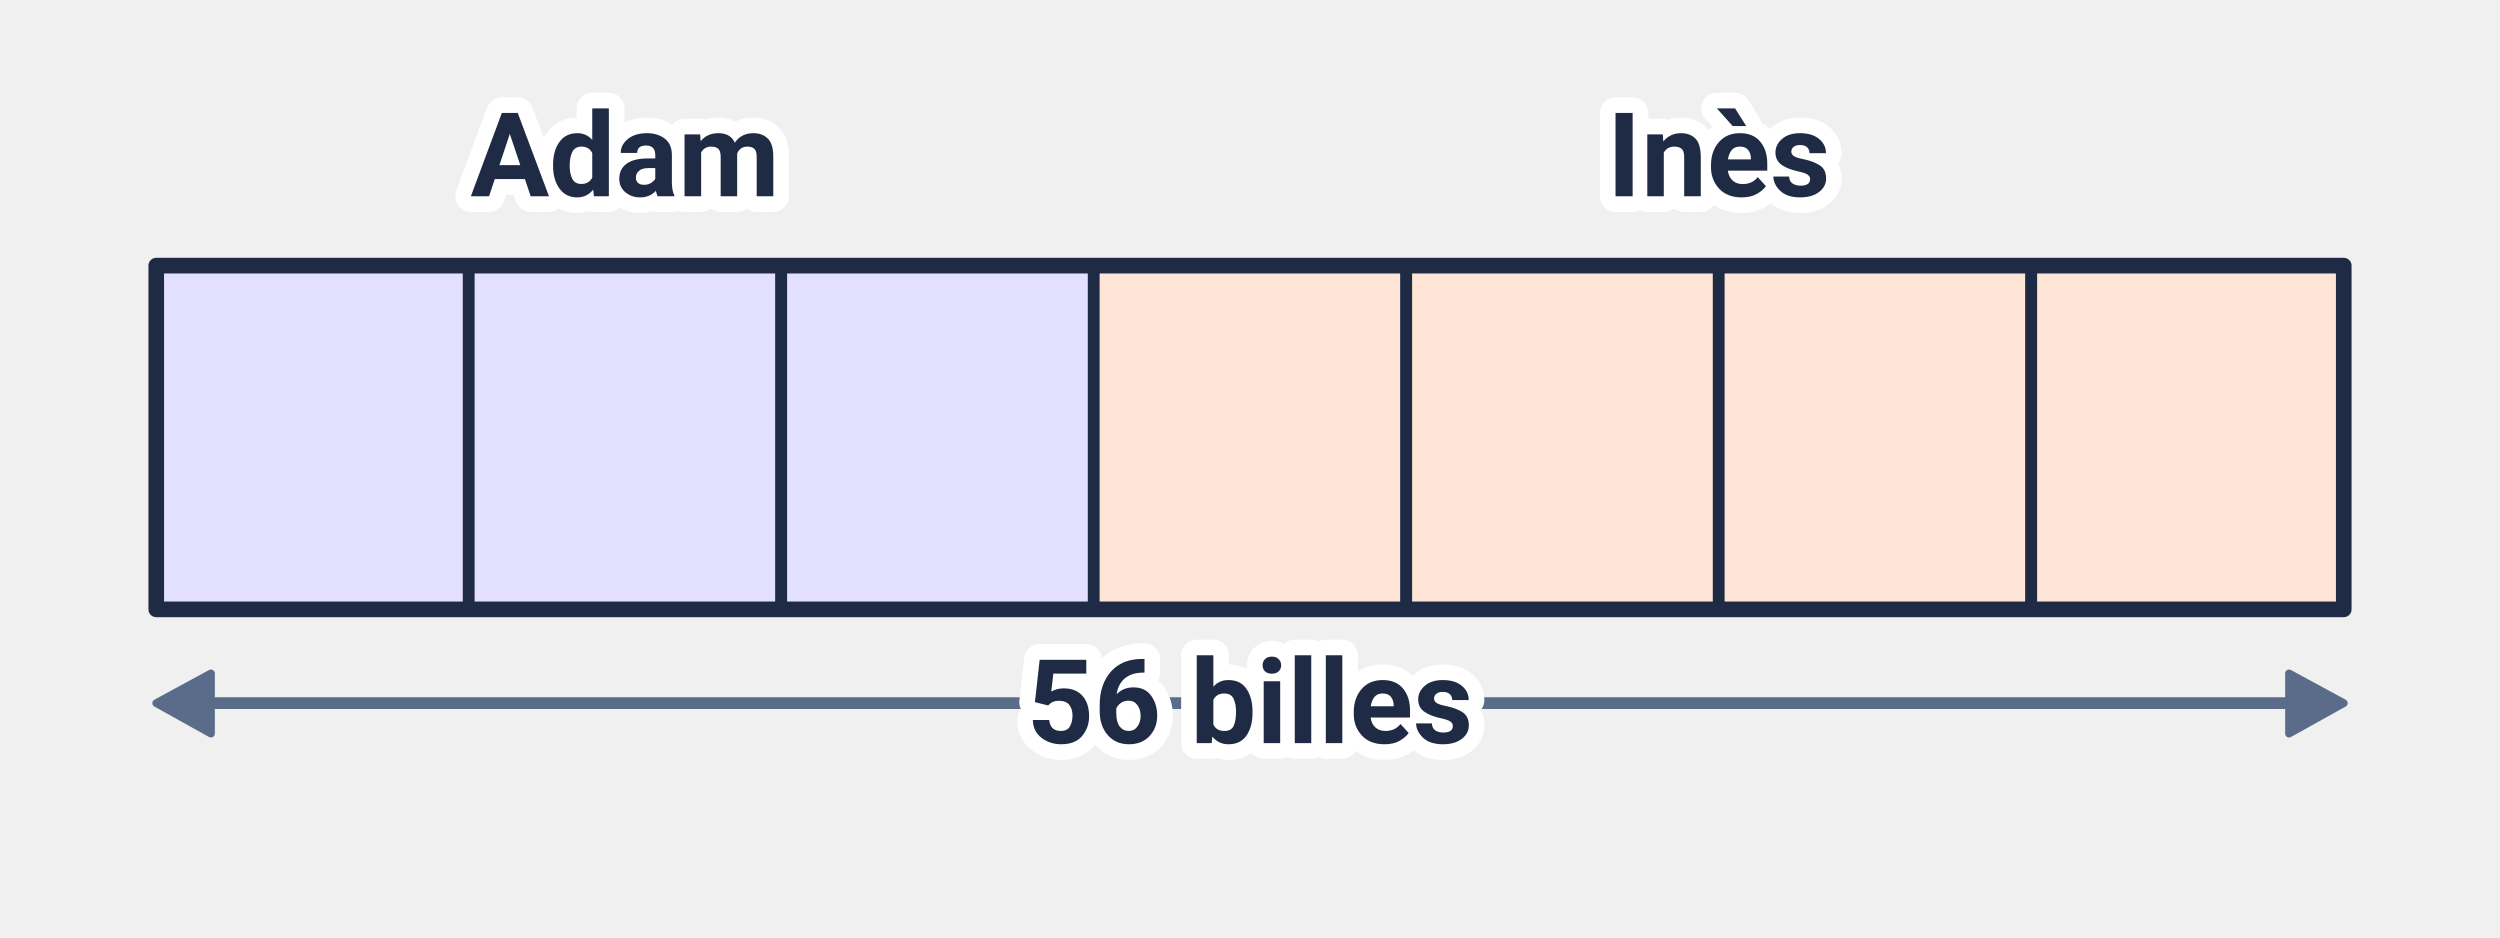
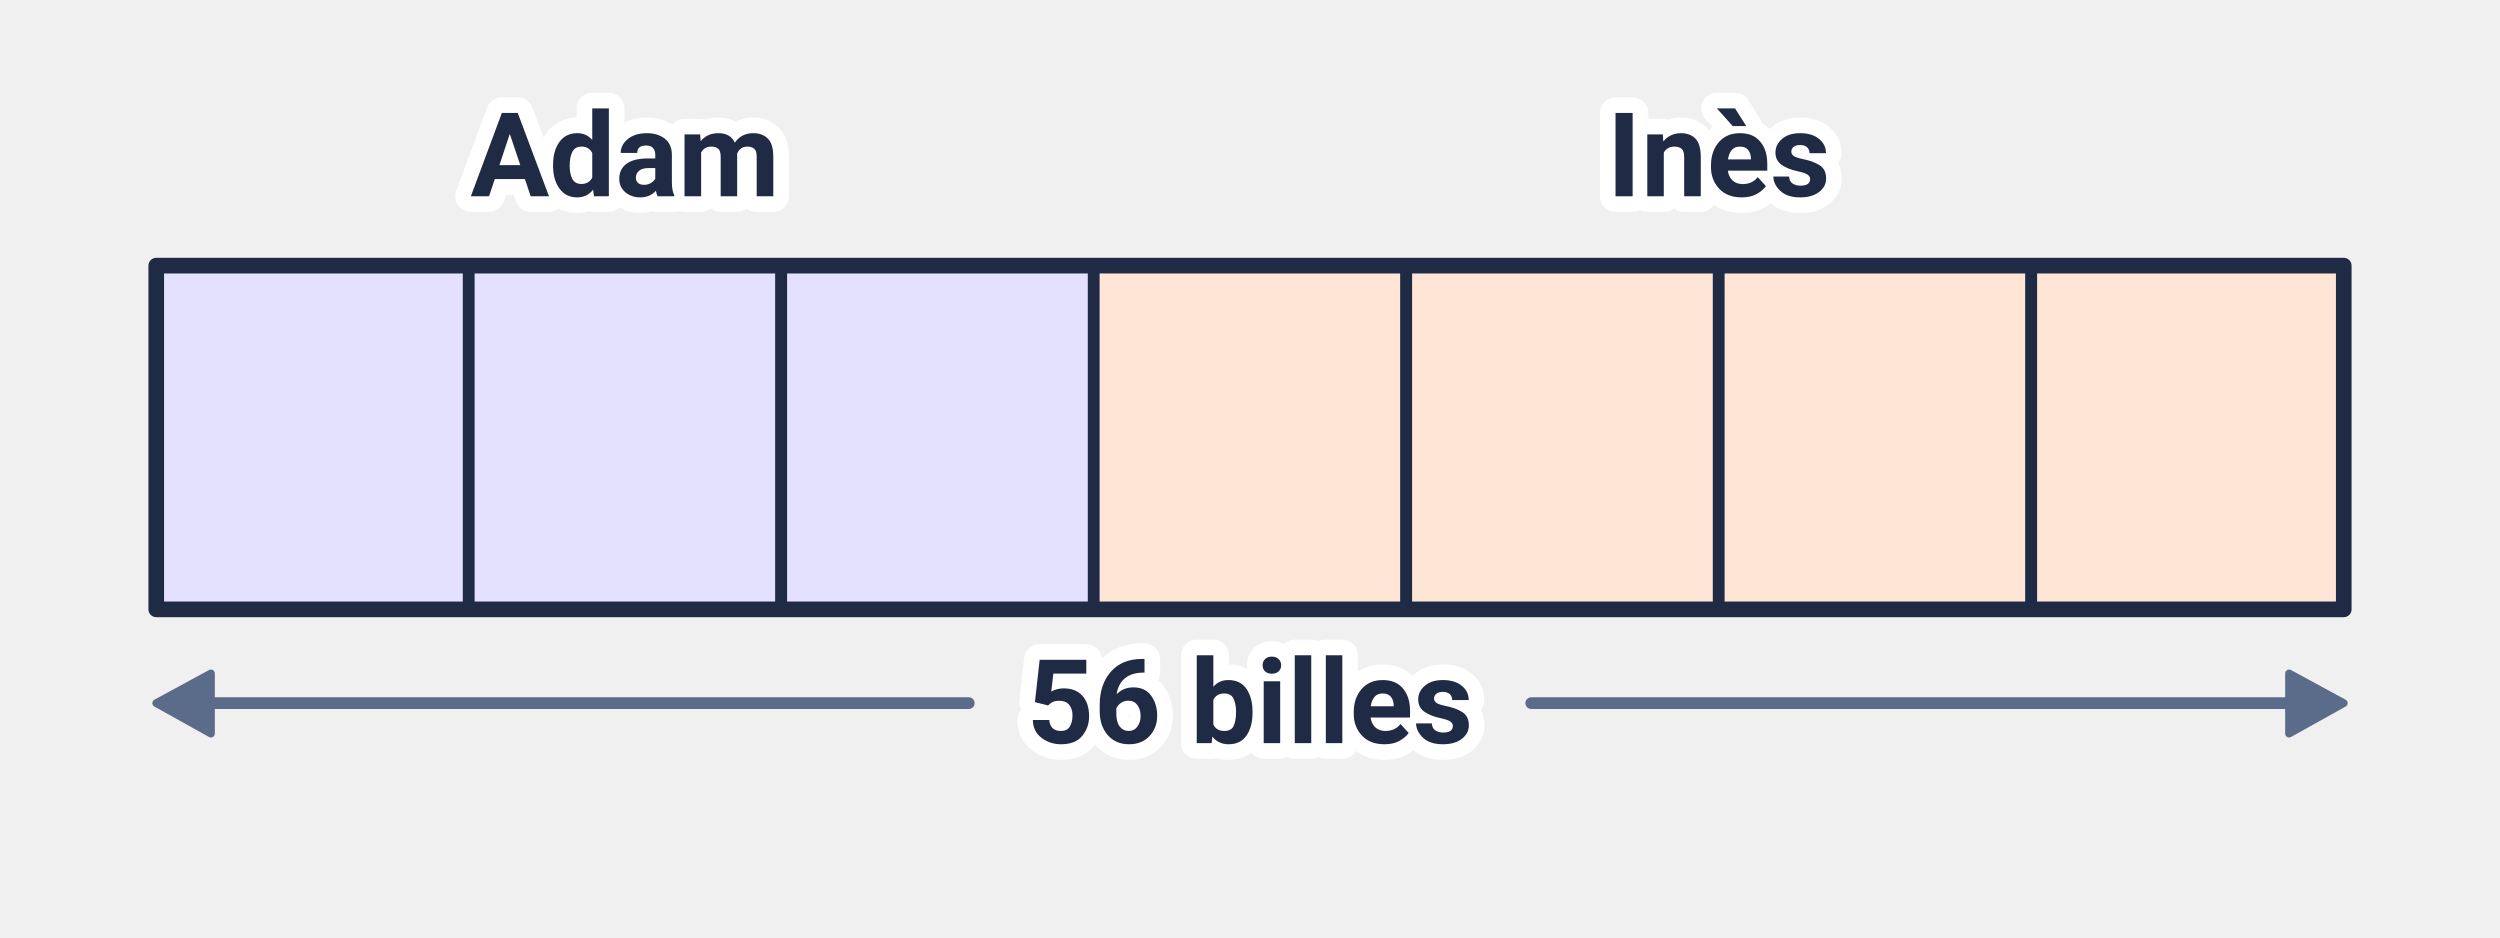
<svg xmlns="http://www.w3.org/2000/svg" width="320" height="120" viewBox="0 0 320 120" font-family="system-ui, -apple-system, 'Segoe UI', Roboto, sans-serif" stroke-linecap="round" stroke-linejoin="round">
  <rect x="20" y="34" width="40" height="44" fill="#e4e1ff" stroke="#1f2a44" stroke-width="1.5" />
  <rect x="60" y="34" width="40" height="44" fill="#e4e1ff" stroke="#1f2a44" stroke-width="1.5" />
  <rect x="100" y="34" width="40" height="44" fill="#e4e1ff" stroke="#1f2a44" stroke-width="1.5" />
  <text x="80" y="20" font-size="15" font-weight="700" fill="#1f2a44" text-anchor="middle" dominant-baseline="central" stroke="#ffffff" stroke-width="4" stroke-linejoin="round" paint-order="stroke">Adam</text>
  <rect x="140" y="34" width="40" height="44" fill="#ffe5d6" stroke="#1f2a44" stroke-width="1.5" />
  <rect x="180" y="34" width="40" height="44" fill="#ffe5d6" stroke="#1f2a44" stroke-width="1.5" />
  <rect x="220" y="34" width="40" height="44" fill="#ffe5d6" stroke="#1f2a44" stroke-width="1.5" />
  <rect x="260" y="34" width="40" height="44" fill="#ffe5d6" stroke="#1f2a44" stroke-width="1.5" />
  <text x="220" y="20" font-size="15" font-weight="700" fill="#1f2a44" text-anchor="middle" dominant-baseline="central" stroke="#ffffff" stroke-width="4" stroke-linejoin="round" paint-order="stroke">Inès</text>
  <rect x="20" y="34" width="280" height="44" fill="none" stroke="#1f2a44" stroke-width="2" />
-   <line x1="25.6" y1="90" x2="294.4" y2="90" fill="none" stroke="#5b6b8a" stroke-width="1.5" />
+   <line x1="124" y1="90" x2="25.6" y2="90" fill="none" stroke="#5b6b8a" stroke-width="1.5" />
+   <polygon points="20,90 27,86.2 27,93.9" fill="#5b6b8a" stroke="#5b6b8a" stroke-width="1" />
+   <line x1="196" y1="90" x2="294.4" y2="90" fill="none" stroke="#5b6b8a" stroke-width="1.5" />
  <polygon points="300,90 293,93.9 293,86.2" fill="#5b6b8a" stroke="#5b6b8a" stroke-width="1" />
-   <polygon points="20,90 27,86.2 27,93.9" fill="#5b6b8a" stroke="#5b6b8a" stroke-width="1" />
  <text x="160" y="90" font-size="15" font-weight="700" fill="#1f2a44" text-anchor="middle" dominant-baseline="central" stroke="#ffffff" stroke-width="4" stroke-linejoin="round" paint-order="stroke">56 billes</text>
</svg>
